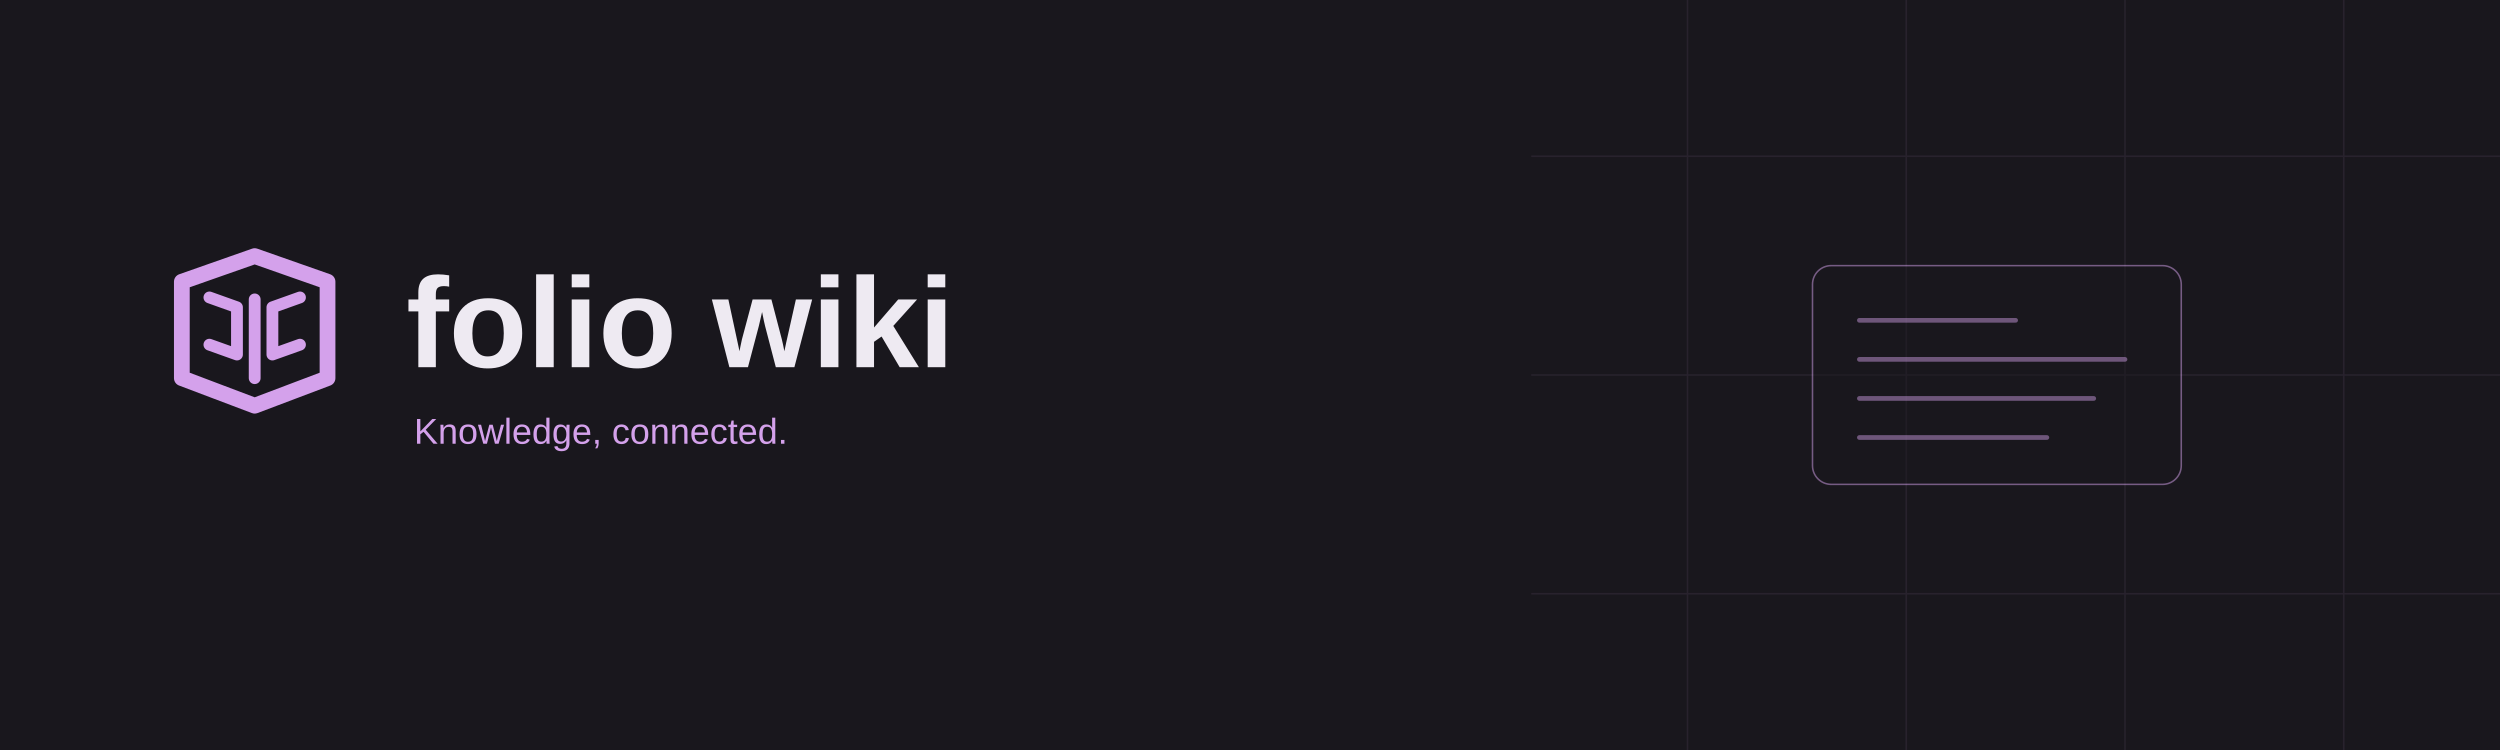
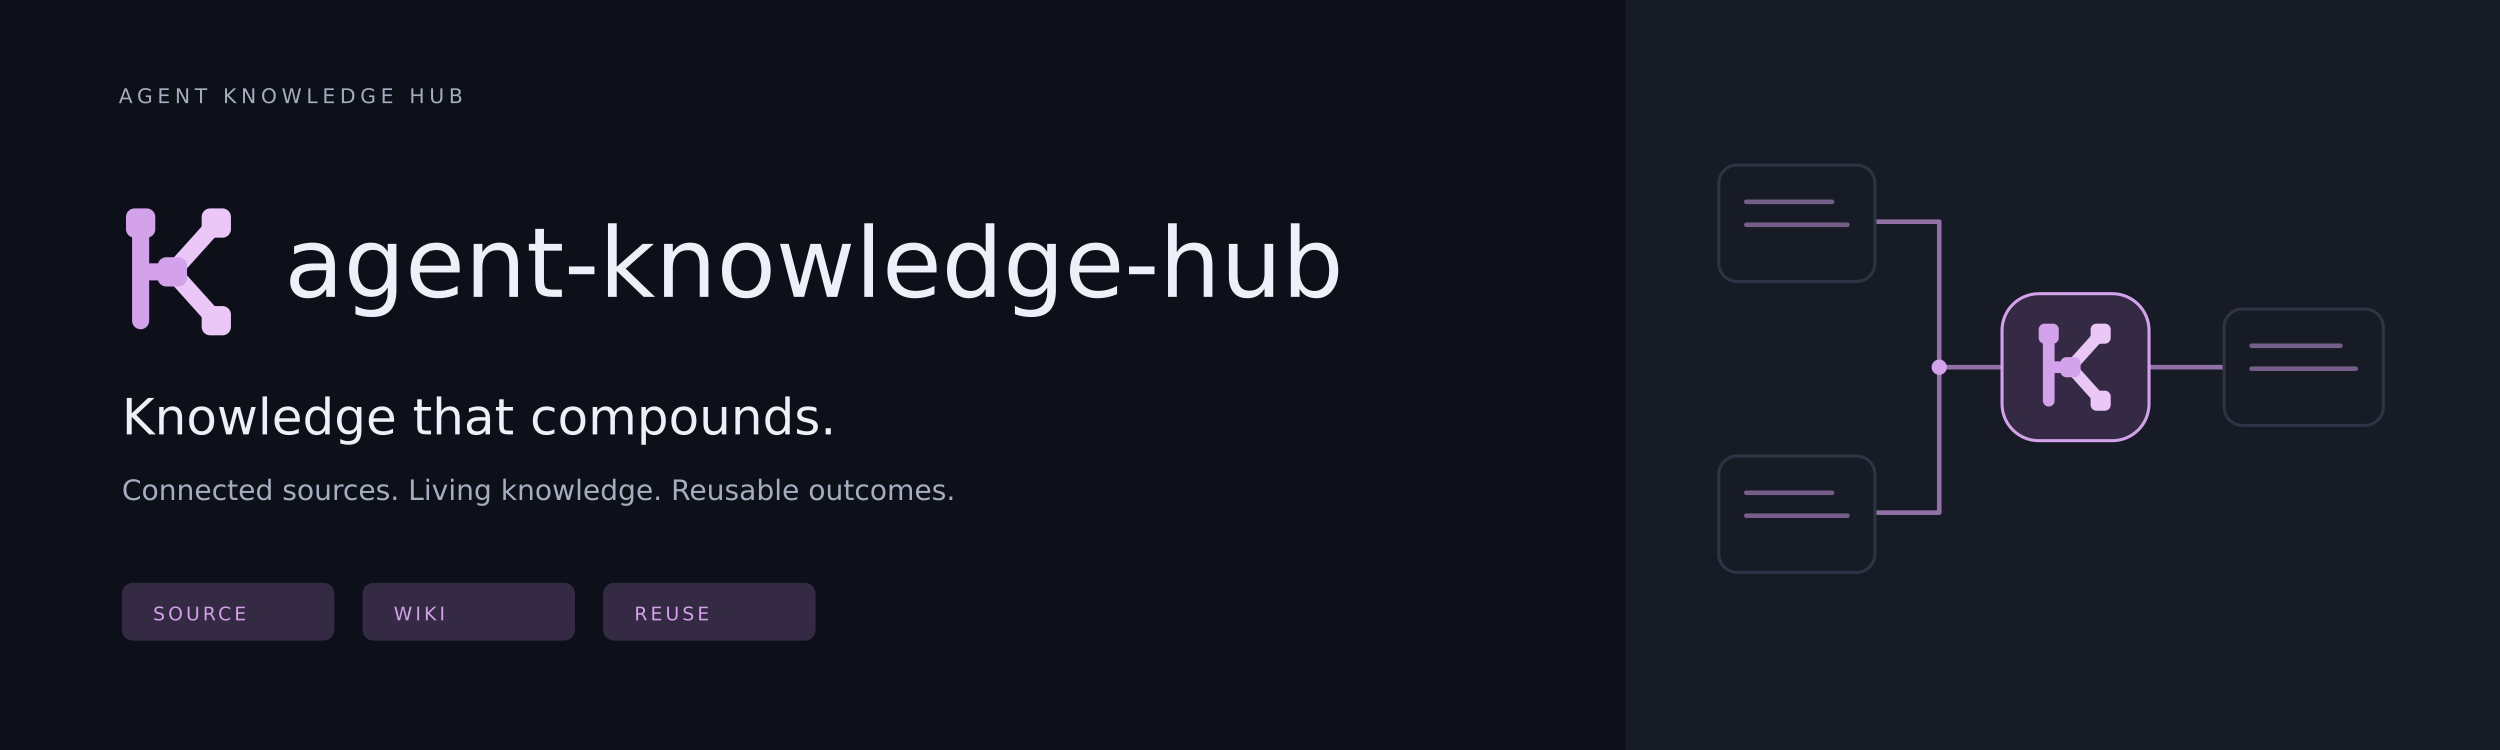
- <svg xmlns="http://www.w3.org/2000/svg" width="1600" height="480" viewBox="0 0 1600 480">
-   <rect width="1600" height="480" fill="#19171d" />
-   <path d="M1080 0v480M1220 0v480M1360 0v480M1500 0v480M980 100h620M980 240h620M980 380h620" fill="none" stroke="#d4a1eb" opacity=".08" />
-   <svg x="100" y="145" width="126" height="126" viewBox="0 0 100 100">
-     <path d="M50 15 87 28v49L50 91 13 77V28z" fill="none" stroke="#d4a1eb" stroke-width="8" stroke-linejoin="round" />
-     <path d="M50 37v40M27 36l14 5v24l-14-5M73 36l-14 5v24l14-5" fill="none" stroke="#d4a1eb" stroke-width="6" stroke-linejoin="round" stroke-linecap="round" />
+ <svg xmlns="http://www.w3.org/2000/svg" width="1600" height="480" viewBox="0 0 1600 480" role="img" aria-label="agent-knowledge-hub dark repository banner">
+   <rect x="0" y="0" width="1600" height="480" rx="0" fill="#0d1018" />
+   <rect x="1040" y="0" width="560" height="480" rx="0" fill="#171b26" />
+   <text x="76" y="66" font-family="DejaVu Sans,Arial,sans-serif" font-size="13" fill="#a5aec0" letter-spacing="3">AGENT KNOWLEDGE HUB</text>
+   <svg x="65" y="124" width="100" height="100" viewBox="0 0 128 128">
+     <g fill="none" stroke-linecap="round" stroke-linejoin="round">
+       <path class="primary-stroke" d="M32 24v80M32 64h26" stroke="#d4a1eb" stroke-width="14" />
+       <path class="secondary-stroke" d="m58 64 36-40M58 64l36 40" stroke="#eac7f6" stroke-width="14" />
+     </g>
+     <g class="primary-fill" fill="#d4a1eb">
+       <rect x="20" y="12" width="24" height="24" rx="7" fill="inherit" />
+       <rect x="46" y="52" width="24" height="24" rx="7" fill="inherit" />
+     </g>
+     <g class="secondary-fill" fill="#eac7f6">
+       <rect x="82" y="12" width="24" height="24" rx="7" fill="inherit" />
+       <rect x="82" y="92" width="24" height="24" rx="7" fill="inherit" />
+     </g>
  </svg>
-   <text x="260" y="235" font-family="Arial,sans-serif" font-size="82" font-weight="600" fill="#eeeaf2">folio wiki</text>
-   <text x="265" y="284" font-family="Arial,sans-serif" font-size="23" fill="#d4a1eb">Knowledge, connected.</text>
-   <rect x="1160" y="170" width="236" height="140" rx="12" fill="#19171d" stroke="#d4a1eb" opacity=".5" />
-   <path d="M1190 205h100m-100 25h170m-170 25h150m-150 25h120" stroke="#d4a1eb" stroke-width="3" opacity=".45" stroke-linecap="round" />
+   <g aria-label="agent-knowledge-hub" fill="#edf0f8" transform="translate(182 190) scale(0.03027344 -0.03027344)">
+     <path transform="translate(0 0)" d="M702 563Q479 563 393.0 512.0Q307 461 307 338Q307 240 371.5 182.5Q436 125 547 125Q700 125 792.5 233.5Q885 342 885 522V563ZM1069 639V0H885V170Q822 68 728.0 19.5Q634 -29 498 -29Q326 -29 224.5 67.5Q123 164 123 326Q123 515 249.5 611.0Q376 707 627 707H885V725Q885 852 801.5 921.5Q718 991 567 991Q471 991 380.0 968.0Q289 945 205 899V1069Q306 1108 401.0 1127.5Q496 1147 586 1147Q829 1147 949.0 1021.0Q1069 895 1069 639Z" />
+     <path transform="translate(1255 0)" d="M930 573Q930 773 847.5 883.0Q765 993 616 993Q468 993 385.5 883.0Q303 773 303 573Q303 374 385.5 264.0Q468 154 616 154Q765 154 847.5 264.0Q930 374 930 573ZM1114 139Q1114 -147 987.0 -286.5Q860 -426 598 -426Q501 -426 415.0 -411.5Q329 -397 248 -367V-188Q329 -232 408.0 -253.0Q487 -274 569 -274Q750 -274 840.0 -179.5Q930 -85 930 106V197Q873 98 784.0 49.0Q695 0 571 0Q365 0 239.0 157.0Q113 314 113 573Q113 833 239.0 990.0Q365 1147 571 1147Q695 1147 784.0 1098.0Q873 1049 930 950V1120H1114Z" />
+     <path transform="translate(2555 0)" d="M1151 606V516H305Q317 326 419.5 226.5Q522 127 705 127Q811 127 910.5 153.0Q1010 179 1108 231V57Q1009 15 905.0 -7.0Q801 -29 694 -29Q426 -29 269.5 127.0Q113 283 113 549Q113 824 261.5 985.5Q410 1147 662 1147Q888 1147 1019.5 1001.5Q1151 856 1151 606ZM967 660Q965 811 882.5 901.0Q800 991 664 991Q510 991 417.5 904.0Q325 817 311 659Z" />
+     <path transform="translate(3815 0)" d="M1124 676V0H940V670Q940 829 878.0 908.0Q816 987 692 987Q543 987 457.0 892.0Q371 797 371 633V0H186V1120H371V946Q437 1047 526.5 1097.0Q616 1147 733 1147Q926 1147 1025.0 1027.5Q1124 908 1124 676Z" />
+     <path transform="translate(5113 0)" d="M375 1438V1120H754V977H375V369Q375 232 412.5 193.0Q450 154 565 154H754V0H565Q352 0 271.0 79.5Q190 159 190 369V977H55V1120H190V1438Z" />
+     <path transform="translate(5916 0)" d="M100 643H639V479H100Z" />
+     <path transform="translate(6655 0)" d="M186 1556H371V637L920 1120H1155L561 596L1180 0H940L371 547V0H186Z" />
+     <path transform="translate(7841 0)" d="M1124 676V0H940V670Q940 829 878.0 908.0Q816 987 692 987Q543 987 457.0 892.0Q371 797 371 633V0H186V1120H371V946Q437 1047 526.5 1097.0Q616 1147 733 1147Q926 1147 1025.0 1027.5Q1124 908 1124 676Z" />
+     <path transform="translate(9139 0)" d="M627 991Q479 991 393.0 875.5Q307 760 307 559Q307 358 392.5 242.5Q478 127 627 127Q774 127 860.0 243.0Q946 359 946 559Q946 758 860.0 874.5Q774 991 627 991ZM627 1147Q867 1147 1004.0 991.0Q1141 835 1141 559Q1141 284 1004.0 127.5Q867 -29 627 -29Q386 -29 249.5 127.5Q113 284 113 559Q113 835 249.5 991.0Q386 1147 627 1147Z" />
+     <path transform="translate(10392 0)" d="M86 1120H270L500 246L729 1120H946L1176 246L1405 1120H1589L1296 0H1079L838 918L596 0H379Z" />
+     <path transform="translate(12067 0)" d="M193 1556H377V0H193Z" />
+     <path transform="translate(12636 0)" d="M1151 606V516H305Q317 326 419.5 226.5Q522 127 705 127Q811 127 910.5 153.0Q1010 179 1108 231V57Q1009 15 905.0 -7.0Q801 -29 694 -29Q426 -29 269.5 127.0Q113 283 113 549Q113 824 261.5 985.5Q410 1147 662 1147Q888 1147 1019.5 1001.5Q1151 856 1151 606ZM967 660Q965 811 882.5 901.0Q800 991 664 991Q510 991 417.5 904.0Q325 817 311 659Z" />
+     <path transform="translate(13896 0)" d="M930 950V1556H1114V0H930V168Q872 68 783.5 19.5Q695 -29 571 -29Q368 -29 240.5 133.0Q113 295 113 559Q113 823 240.5 985.0Q368 1147 571 1147Q695 1147 783.5 1098.5Q872 1050 930 950ZM303 559Q303 356 386.5 240.5Q470 125 616 125Q762 125 846.0 240.5Q930 356 930 559Q930 762 846.0 877.5Q762 993 616 993Q470 993 386.5 877.5Q303 762 303 559Z" />
+     <path transform="translate(15196 0)" d="M930 573Q930 773 847.5 883.0Q765 993 616 993Q468 993 385.5 883.0Q303 773 303 573Q303 374 385.5 264.0Q468 154 616 154Q765 154 847.5 264.0Q930 374 930 573ZM1114 139Q1114 -147 987.0 -286.5Q860 -426 598 -426Q501 -426 415.0 -411.5Q329 -397 248 -367V-188Q329 -232 408.0 -253.0Q487 -274 569 -274Q750 -274 840.0 -179.5Q930 -85 930 106V197Q873 98 784.0 49.0Q695 0 571 0Q365 0 239.0 157.0Q113 314 113 573Q113 833 239.0 990.0Q365 1147 571 1147Q695 1147 784.0 1098.0Q873 1049 930 950V1120H1114Z" />
+     <path transform="translate(16496 0)" d="M1151 606V516H305Q317 326 419.5 226.5Q522 127 705 127Q811 127 910.5 153.0Q1010 179 1108 231V57Q1009 15 905.0 -7.0Q801 -29 694 -29Q426 -29 269.5 127.0Q113 283 113 549Q113 824 261.5 985.5Q410 1147 662 1147Q888 1147 1019.5 1001.5Q1151 856 1151 606ZM967 660Q965 811 882.5 901.0Q800 991 664 991Q510 991 417.5 904.0Q325 817 311 659Z" />
+     <path transform="translate(17756 0)" d="M100 643H639V479H100Z" />
+     <path transform="translate(18495 0)" d="M1124 676V0H940V670Q940 829 878.0 908.0Q816 987 692 987Q543 987 457.0 892.0Q371 797 371 633V0H186V1556H371V946Q437 1047 526.5 1097.0Q616 1147 733 1147Q926 1147 1025.0 1027.5Q1124 908 1124 676Z" />
+     <path transform="translate(19793 0)" d="M174 442V1120H358V449Q358 290 420.0 210.5Q482 131 606 131Q755 131 841.5 226.0Q928 321 928 485V1120H1112V0H928V172Q861 70 772.5 20.5Q684 -29 567 -29Q374 -29 274.0 91.0Q174 211 174 442ZM637 1147Z" />
+     <path transform="translate(21091 0)" d="M997 559Q997 762 913.5 877.5Q830 993 684 993Q538 993 454.5 877.5Q371 762 371 559Q371 356 454.5 240.5Q538 125 684 125Q830 125 913.5 240.5Q997 356 997 559ZM371 950Q429 1050 517.5 1098.5Q606 1147 729 1147Q933 1147 1060.5 985.0Q1188 823 1188 559Q1188 295 1060.5 133.0Q933 -29 729 -29Q606 -29 517.5 19.5Q429 68 371 168V0H186V1556H371Z" />
+   </g>
+   <text x="78" y="278" font-family="DejaVu Sans,Arial,sans-serif" font-size="32" fill="#edf0f8">Knowledge that compounds.</text>
+   <text x="78" y="320" font-family="DejaVu Sans,Arial,sans-serif" font-size="18" fill="#a5aec0">Connected sources. Living knowledge. Reusable outcomes.</text>
+   <rect x="78" y="373" width="136" height="37" rx="7" fill="#352a43" />
+   <text x="98" y="397" font-family="DejaVu Sans,Arial,sans-serif" font-size="12" fill="#d4a1eb" letter-spacing="2">SOURCE</text>
+   <rect x="232" y="373" width="136" height="37" rx="7" fill="#352a43" />
+   <text x="252" y="397" font-family="DejaVu Sans,Arial,sans-serif" font-size="12" fill="#d4a1eb" letter-spacing="2">WIKI</text>
+   <rect x="386" y="373" width="136" height="37" rx="7" fill="#352a43" />
+   <text x="406" y="397" font-family="DejaVu Sans,Arial,sans-serif" font-size="12" fill="#d4a1eb" letter-spacing="2">REUSE</text>
+   <g transform="translate(1100 88) scale(0.98)">
+     <path d="M80 55h64v95h55M80 245h64v-95M245 150h85" fill="none" stroke="#d4a1eb" stroke-width="3" stroke-linecap="round" stroke-linejoin="round" opacity=".65" />
+     <rect x="0" y="18" width="102" height="76" rx="12" fill="#171b26" stroke="#2c3445" stroke-width="2" />
+     <path d="M18 42h56m-56 15h66" stroke="#d4a1eb" stroke-width="3" stroke-linecap="round" opacity=".5" />
+     <rect x="0" y="208" width="102" height="76" rx="12" fill="#171b26" stroke="#2c3445" stroke-width="2" />
+     <path d="M18 232h56m-56 15h66" stroke="#d4a1eb" stroke-width="3" stroke-linecap="round" opacity=".5" />
+     <rect x="185" y="102" width="96" height="96" rx="24" fill="#352a43" stroke="#d4a1eb" stroke-width="2" />
+     <svg x="198" y="115" width="70" height="70" viewBox="0 0 128 128">
+       <g fill="none" stroke-linecap="round" stroke-linejoin="round">
+         <path class="primary-stroke" d="M32 24v80M32 64h26" stroke="#d4a1eb" stroke-width="14" />
+         <path class="secondary-stroke" d="m58 64 36-40M58 64l36 40" stroke="#eac7f6" stroke-width="14" />
+       </g>
+       <g class="primary-fill" fill="#d4a1eb">
+         <rect x="20" y="12" width="24" height="24" rx="7" fill="inherit" />
+         <rect x="46" y="52" width="24" height="24" rx="7" fill="inherit" />
+       </g>
+       <g class="secondary-fill" fill="#eac7f6">
+         <rect x="82" y="12" width="24" height="24" rx="7" fill="inherit" />
+         <rect x="82" y="92" width="24" height="24" rx="7" fill="inherit" />
+       </g>
+     </svg>
+     <rect x="330" y="112" width="104" height="76" rx="12" fill="#171b26" stroke="#2c3445" stroke-width="2" />
+     <path d="M348 136h58m-58 15h68" stroke="#d4a1eb" stroke-width="3" stroke-linecap="round" opacity=".5" />
+     <circle cx="144" cy="150" r="5" fill="#d4a1eb" />
+   </g>
</svg>
